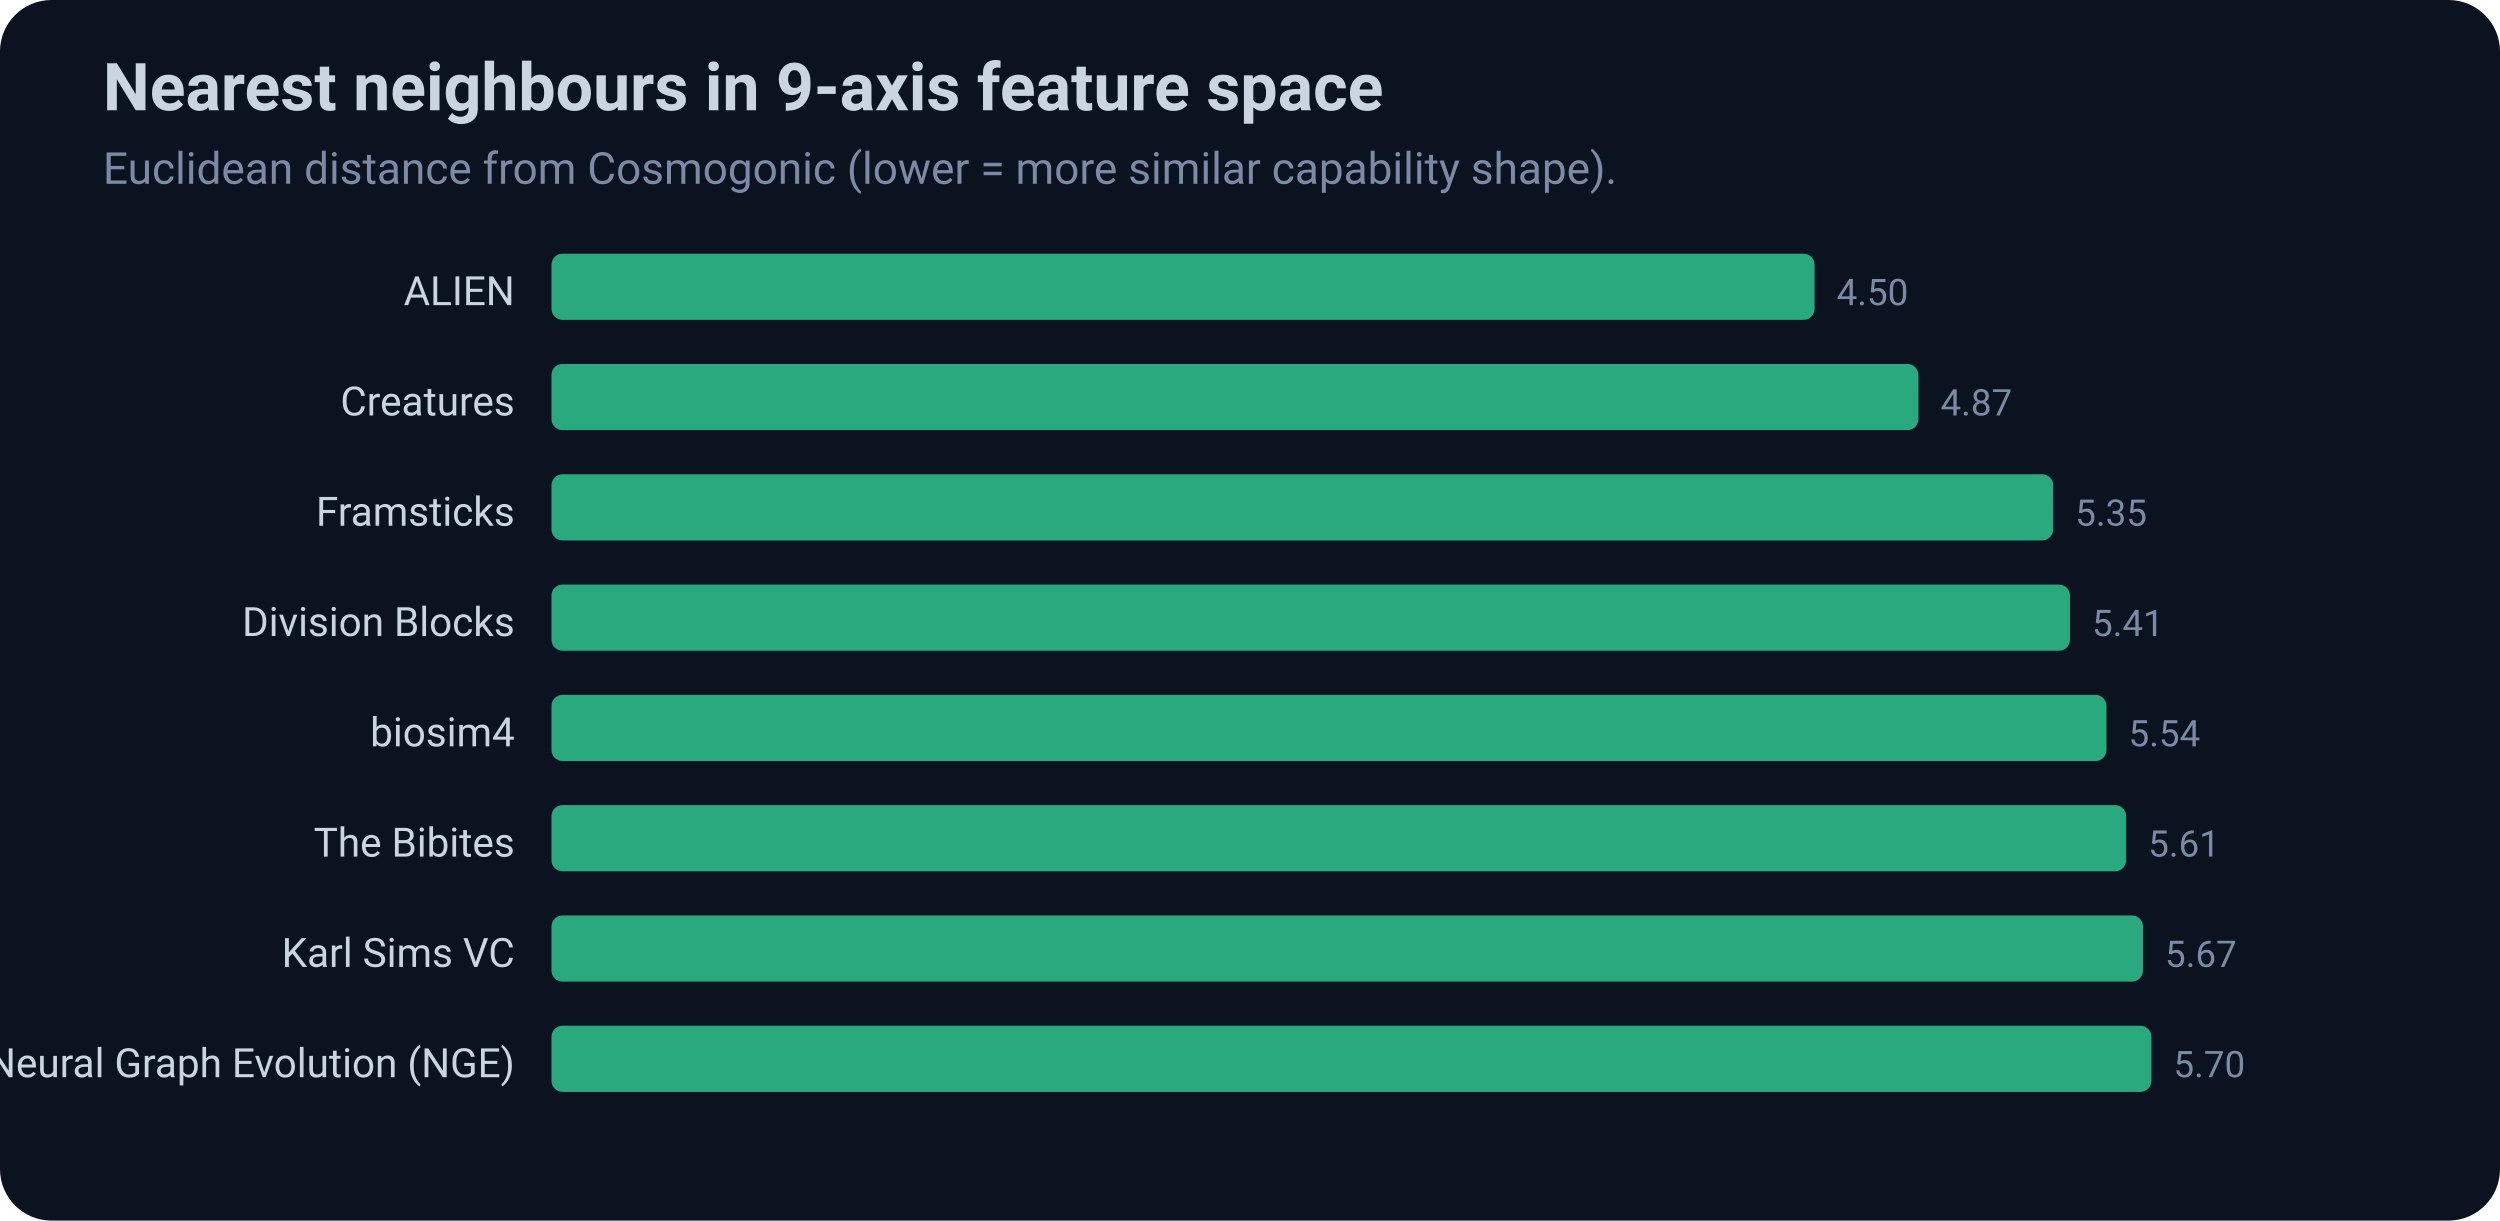
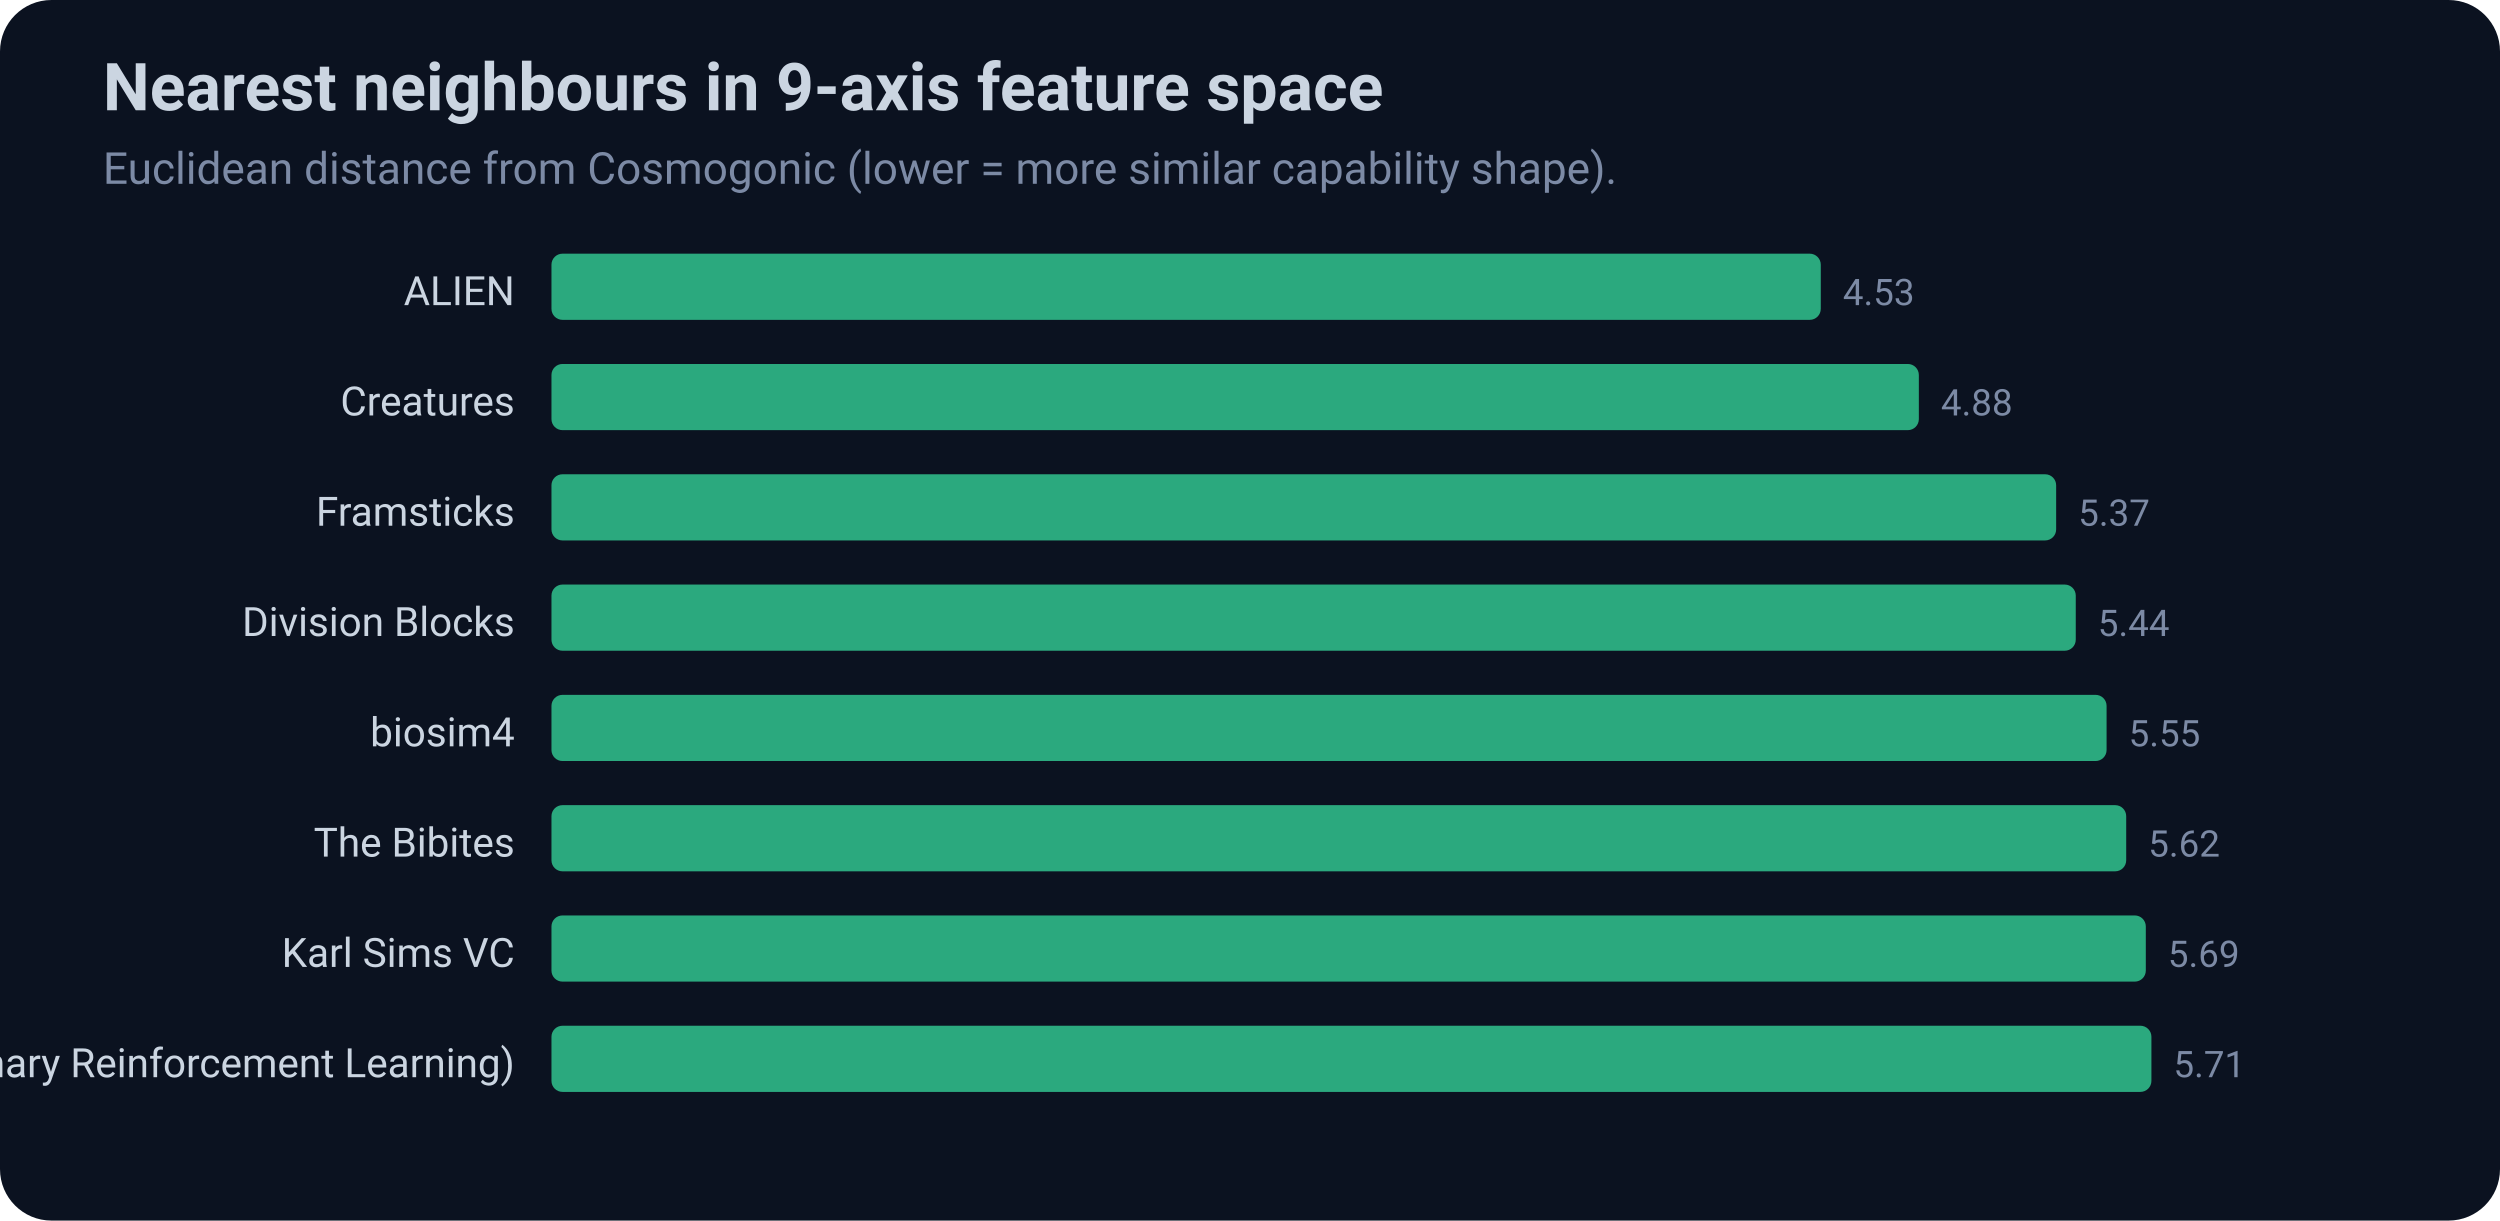
<svg xmlns="http://www.w3.org/2000/svg" viewBox="0 0 680 332" font-family="ui-sans-serif,system-ui,Segoe UI,Roboto,sans-serif" role="img" aria-label="Nearest neighbours">
  <rect width="680" height="332" rx="14" fill="#0b1220" />
  <text x="28" y="30" fill="#cbd5e1" font-size="18" font-weight="700">Nearest neighbours in 9-axis feature space</text>
  <text x="28" y="50" fill="#7c8aa5" font-size="12">Euclidean distance from Cosmogonic (lower = more similar capability shape).</text>
  <text x="140" y="83" fill="#cbd5e1" font-size="11" text-anchor="end">ALIEN</text>
-   <rect x="150" y="69" width="343.567" height="18" rx="3" fill="#34d399" opacity="0.78" />
-   <text x="499.567" y="83" fill="#7c8aa5" font-size="10">4.50</text>
+   <rect x="150" y="69" width="345.252" height="18" rx="3" fill="#34d399" opacity="0.78" />
+   <text x="501.252" y="83" fill="#7c8aa5" font-size="10">4.53</text>
  <text x="140" y="113" fill="#cbd5e1" font-size="11" text-anchor="end">Creatures</text>
-   <rect x="150" y="99" width="371.816" height="18" rx="3" fill="#34d399" opacity="0.78" />
-   <text x="527.816" y="113" fill="#7c8aa5" font-size="10">4.87</text>
+   <rect x="150" y="99" width="371.927" height="18" rx="3" fill="#34d399" opacity="0.78" />
+   <text x="527.927" y="113" fill="#7c8aa5" font-size="10">4.88</text>
  <text x="140" y="143" fill="#cbd5e1" font-size="11" text-anchor="end">Framsticks</text>
-   <rect x="150" y="129" width="408.463" height="18" rx="3" fill="#34d399" opacity="0.78" />
-   <text x="564.463" y="143" fill="#7c8aa5" font-size="10">5.35</text>
+   <rect x="150" y="129" width="409.272" height="18" rx="3" fill="#34d399" opacity="0.78" />
+   <text x="565.272" y="143" fill="#7c8aa5" font-size="10">5.37</text>
  <text x="140" y="173" fill="#cbd5e1" font-size="11" text-anchor="end">Division Blocks</text>
-   <rect x="150" y="159" width="413.044" height="18" rx="3" fill="#34d399" opacity="0.78" />
-   <text x="569.044" y="173" fill="#7c8aa5" font-size="10">5.41</text>
+   <rect x="150" y="159" width="414.607" height="18" rx="3" fill="#34d399" opacity="0.78" />
+   <text x="570.607" y="173" fill="#7c8aa5" font-size="10">5.44</text>
  <text x="140" y="203" fill="#cbd5e1" font-size="11" text-anchor="end">biosim4</text>
-   <rect x="150" y="189" width="422.969" height="18" rx="3" fill="#34d399" opacity="0.78" />
-   <text x="578.969" y="203" fill="#7c8aa5" font-size="10">5.54</text>
+   <rect x="150" y="189" width="422.991" height="18" rx="3" fill="#34d399" opacity="0.78" />
+   <text x="578.991" y="203" fill="#7c8aa5" font-size="10">5.55</text>
  <text x="140" y="233" fill="#cbd5e1" font-size="11" text-anchor="end">The Bibites</text>
-   <rect x="150" y="219" width="428.314" height="18" rx="3" fill="#34d399" opacity="0.78" />
-   <text x="584.314" y="233" fill="#7c8aa5" font-size="10">5.61</text>
+   <rect x="150" y="219" width="428.326" height="18" rx="3" fill="#34d399" opacity="0.78" />
+   <text x="584.326" y="233" fill="#7c8aa5" font-size="10">5.62</text>
  <text x="140" y="263" fill="#cbd5e1" font-size="11" text-anchor="end">Karl Sims VC</text>
-   <rect x="150" y="249" width="432.895" height="18" rx="3" fill="#34d399" opacity="0.78" />
-   <text x="588.895" y="263" fill="#7c8aa5" font-size="10">5.67</text>
-   <text x="140" y="293" fill="#cbd5e1" font-size="11" text-anchor="end">Neural Graph Evolution (NGE)</text>
+   <rect x="150" y="249" width="433.661" height="18" rx="3" fill="#34d399" opacity="0.78" />
+   <text x="589.661" y="263" fill="#7c8aa5" font-size="10">5.69</text>
+   <text x="140" y="293" fill="#cbd5e1" font-size="11" text-anchor="end">DERL (Deep Evolutionary Reinforcement Learning)</text>
  <rect x="150" y="279" width="435.185" height="18" rx="3" fill="#34d399" opacity="0.78" />
-   <text x="591.185" y="293" fill="#7c8aa5" font-size="10">5.70</text>
+   <text x="591.185" y="293" fill="#7c8aa5" font-size="10">5.71</text>
</svg>
